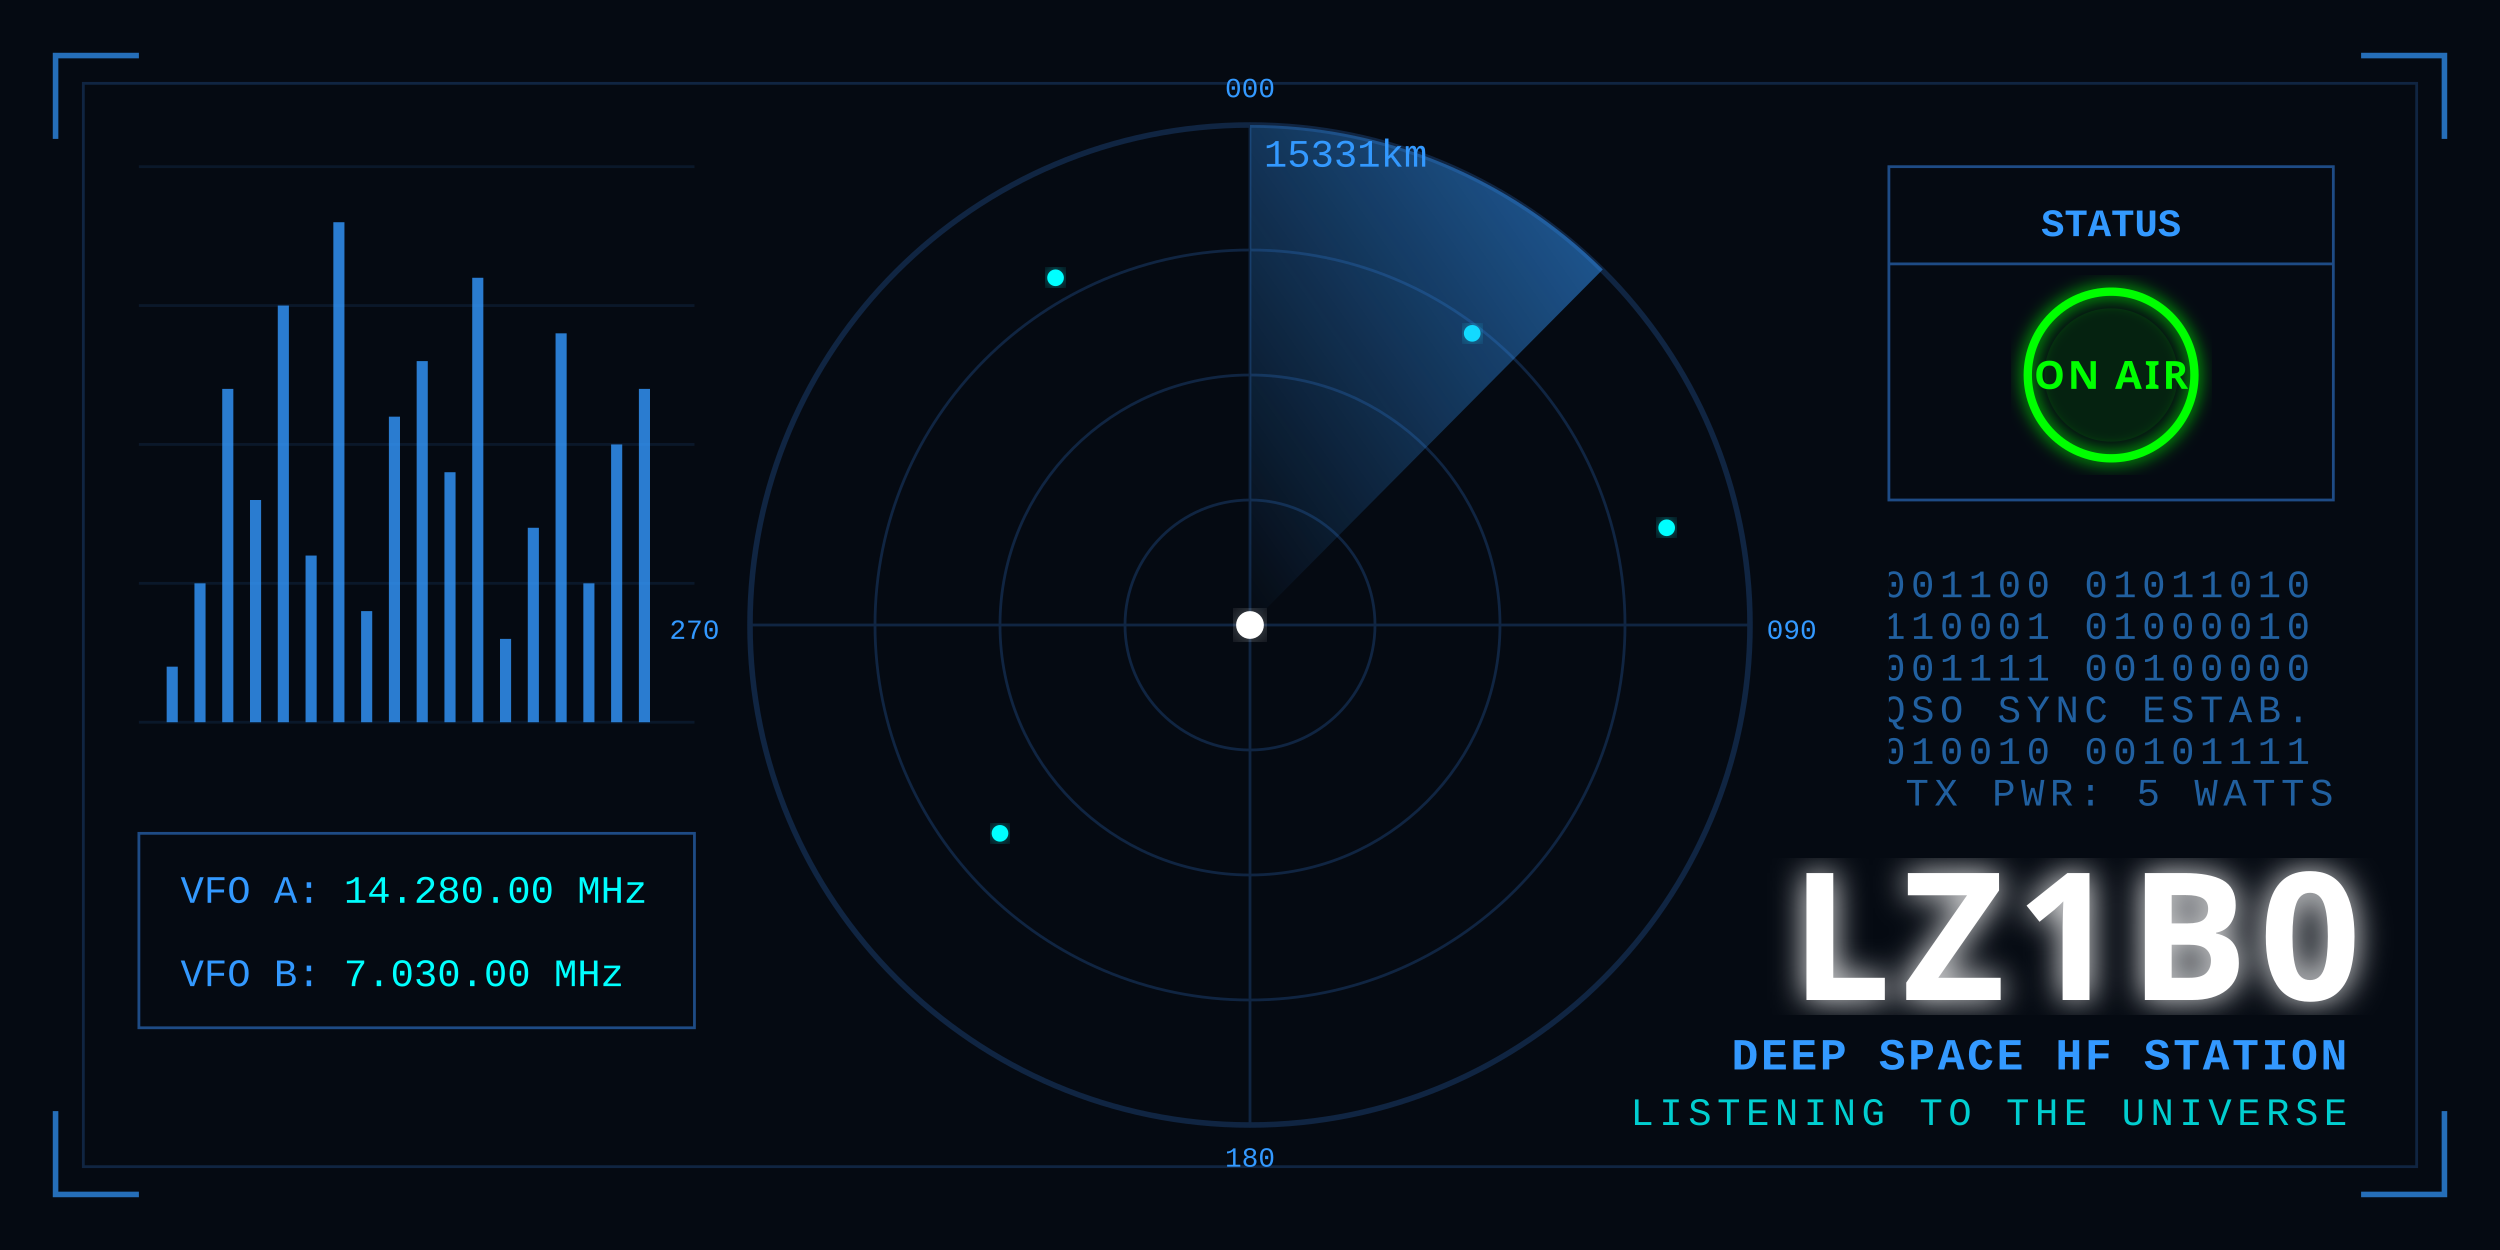
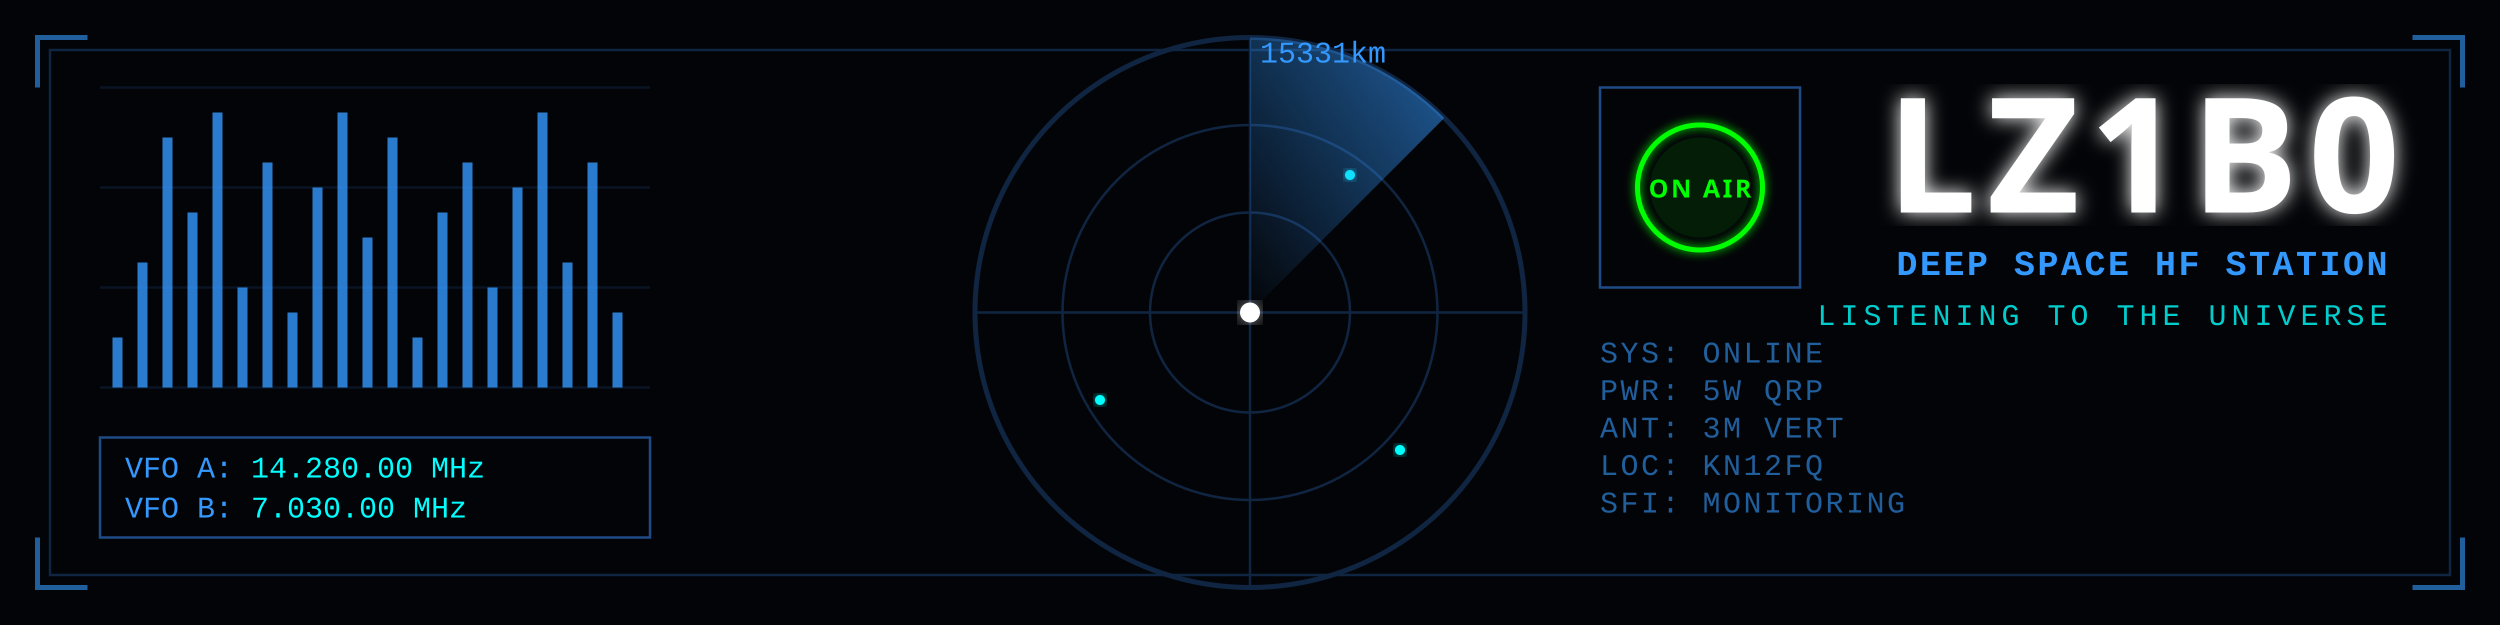
- <svg xmlns="http://www.w3.org/2000/svg" viewBox="0 0 900 450" width="100%" height="100%">
+ <svg xmlns="http://www.w3.org/2000/svg" viewBox="0 0 1000 250" width="100%" height="100%">
  <defs>
    <filter id="glow">
-       <feGaussianBlur stdDeviation="3" result="coloredBlur" />
+       <feGaussianBlur stdDeviation="2" result="coloredBlur" />
      <feMerge>
        <feMergeNode in="coloredBlur" />
        <feMergeNode in="SourceGraphic" />
      </feMerge>
    </filter>
    <filter id="glow-heavy">
-       <feGaussianBlur stdDeviation="6" result="coloredBlur" />
+       <feGaussianBlur stdDeviation="4" result="coloredBlur" />
      <feMerge>
        <feMergeNode in="coloredBlur" />
        <feMergeNode in="SourceGraphic" />
      </feMerge>
    </filter>
    <linearGradient id="sweepGrad" x1="100%" y1="0%" x2="0%" y2="100%">
      <stop offset="0%" stop-color="#3399ff" stop-opacity="0.6" />
      <stop offset="100%" stop-color="#3399ff" stop-opacity="0" />
    </linearGradient>
    <style>
      @keyframes sweep { 0% { transform: rotate(0deg); } 100% { transform: rotate(360deg); } }
-       @keyframes blink { 0%, 100% { opacity: 1; } 50% { opacity: 0.2; } }
-       @keyframes fadePing { 0% { opacity: 1; r: 2px; } 100% { opacity: 0; r: 12px; } }
-       @keyframes bar1 { 0%, 100% { height: 20px; } 50% { height: 120px; } }
-       @keyframes bar2 { 0%, 100% { height: 50px; } 50% { height: 180px; } }
-       @keyframes bar3 { 0%, 100% { height: 10px; } 50% { height: 80px; } }
-       @keyframes bar4 { 0%, 100% { height: 90px; } 50% { height: 30px; } }
-       @keyframes scrollBin { 0% { transform: translateY(0); } 100% { transform: translateY(-50px); } }
+       @keyframes blink { 0%, 100% { opacity: 1; } 50% { opacity: 0.1; } }
+       @keyframes fadePing { 0% { opacity: 1; r: 1px; } 100% { opacity: 0; r: 8px; } }
+       @keyframes bar1 { 0%, 100% { height: 10px; } 50% { height: 70px; } }
+       @keyframes bar2 { 0%, 100% { height: 30px; } 50% { height: 110px; } }
+       @keyframes bar3 { 0%, 100% { height: 5px; } 50% { height: 50px; } }
+       @keyframes bar4 { 0%, 100% { height: 80px; } 50% { height: 20px; } }

-       .radar-spin { transform-origin: 450px 225px; animation: sweep 4s infinite linear; }
+       .radar-spin { transform-origin: 500px 125px; animation: sweep 4s infinite linear; }
      .on-air { animation: blink 2s infinite ease-in-out; }
-       .ping { fill: none; stroke: #00ffff; stroke-width: 2; animation: fadePing 2s infinite ease-out; }
-       .p1 { animation-delay: 0.5s; }
-       .p2 { animation-delay: 1.2s; }
+       .ping { fill: none; stroke: #00ffff; stroke-width: 1.5; animation: fadePing 2s infinite ease-out; }
+       .p1 { animation-delay: 0.2s; }
+       .p2 { animation-delay: 1.5s; }
      .p3 { animation-delay: 2.8s; }
-       .p4 { animation-delay: 3.5s; }

      .spec-bar { fill: #3399ff; opacity: 0.8; }
      .b1 { animation: bar1 1.2s infinite alternate ease-in-out; }
      .b2 { animation: bar2 0.8s infinite alternate ease-in-out; }
      .b3 { animation: bar3 1.5s infinite alternate ease-in-out; }
      .b4 { animation: bar4 0.9s infinite alternate ease-in-out; }
      .b5 { animation: bar1 1.1s infinite alternate-reverse ease-in-out; }
      .b6 { animation: bar2 1.4s infinite alternate-reverse ease-in-out; }
      .b7 { animation: bar4 1.3s infinite alternate ease-in-out; }

-       .grid-line { stroke: #102542; stroke-width: 1; }
-       .hud-text { font-family: 'Courier New', monospace; fill: #3399ff; font-size: 14px; }
+       .hud-text { font-family: 'Courier New', monospace; fill: #3399ff; font-size: 12px; }
      .hud-accent { fill: #00ffff; }
+       .grid-line { stroke: #102542; stroke-width: 1; opacity: 0.5; }
    </style>
  </defs>
-   <rect width="100%" height="100%" fill="#050a12" />
-   <path d="M 20 50 L 20 20 L 50 20 M 850 20 L 880 20 L 880 50 M 880 400 L 880 430 L 850 430 M 50 430 L 20 430 L 20 400" fill="none" stroke="#3399ff" stroke-width="2" opacity="0.7" />
-   <rect x="30" y="30" width="840" height="390" fill="none" stroke="#102542" stroke-width="1" />
-   <g transform="translate(50, 60)">
-     <line x1="0" y1="0" x2="200" y2="0" class="grid-line" opacity="0.5" />
-     <line x1="0" y1="50" x2="200" y2="50" class="grid-line" opacity="0.5" />
-     <line x1="0" y1="100" x2="200" y2="100" class="grid-line" opacity="0.5" />
-     <line x1="0" y1="150" x2="200" y2="150" class="grid-line" opacity="0.5" />
-     <line x1="0" y1="200" x2="200" y2="200" class="grid-line" opacity="0.5" />
-     <g transform="scale(1, -1) translate(0, -200)">
-       <rect x="10" y="0" width="4" height="20" class="spec-bar b1" />
-       <rect x="20" y="0" width="4" height="50" class="spec-bar b3" />
-       <rect x="30" y="0" width="4" height="120" class="spec-bar b2" />
-       <rect x="40" y="0" width="4" height="80" class="spec-bar b4" />
-       <rect x="50" y="0" width="4" height="150" class="spec-bar b6" />
-       <rect x="60" y="0" width="4" height="60" class="spec-bar b1" />
-       <rect x="70" y="0" width="4" height="180" class="spec-bar b2" />
-       <rect x="80" y="0" width="4" height="40" class="spec-bar b3" />
-       <rect x="90" y="0" width="4" height="110" class="spec-bar b5" />
-       <rect x="100" y="0" width="4" height="130" class="spec-bar b4" />
-       <rect x="110" y="0" width="4" height="90" class="spec-bar b7" />
-       <rect x="120" y="0" width="4" height="160" class="spec-bar b2" />
-       <rect x="130" y="0" width="4" height="30" class="spec-bar b1" />
-       <rect x="140" y="0" width="4" height="70" class="spec-bar b5" />
-       <rect x="150" y="0" width="4" height="140" class="spec-bar b6" />
-       <rect x="160" y="0" width="4" height="50" class="spec-bar b3" />
-       <rect x="170" y="0" width="4" height="100" class="spec-bar b7" />
-       <rect x="180" y="0" width="4" height="120" class="spec-bar b4" />
+   <rect width="100%" height="100%" fill="#030407" />
+   <path d="M 15 35 L 15 15 L 35 15 M 965 15 L 985 15 L 985 35 M 985 215 L 985 235 L 965 235 M 35 235 L 15 235 L 15 215" fill="none" stroke="#3399ff" stroke-width="2" opacity="0.6" />
+   <rect x="20" y="20" width="960" height="210" fill="none" stroke="#102542" stroke-width="1" />
+   <g transform="translate(40, 35)">
+     <line x1="0" y1="0" x2="220" y2="0" class="grid-line" />
+     <line x1="0" y1="40" x2="220" y2="40" class="grid-line" />
+     <line x1="0" y1="80" x2="220" y2="80" class="grid-line" />
+     <line x1="0" y1="120" x2="220" y2="120" class="grid-line" />
+     <g transform="scale(1, -1) translate(0, -120)">
+       <rect x="5" y="0" width="4" height="20" class="spec-bar b1" />
+       <rect x="15" y="0" width="4" height="50" class="spec-bar b3" />
+       <rect x="25" y="0" width="4" height="100" class="spec-bar b2" />
+       <rect x="35" y="0" width="4" height="70" class="spec-bar b4" />
+       <rect x="45" y="0" width="4" height="110" class="spec-bar b6" />
+       <rect x="55" y="0" width="4" height="40" class="spec-bar b1" />
+       <rect x="65" y="0" width="4" height="90" class="spec-bar b2" />
+       <rect x="75" y="0" width="4" height="30" class="spec-bar b3" />
+       <rect x="85" y="0" width="4" height="80" class="spec-bar b5" />
+       <rect x="95" y="0" width="4" height="110" class="spec-bar b4" />
+       <rect x="105" y="0" width="4" height="60" class="spec-bar b7" />
+       <rect x="115" y="0" width="4" height="100" class="spec-bar b2" />
+       <rect x="125" y="0" width="4" height="20" class="spec-bar b1" />
+       <rect x="135" y="0" width="4" height="70" class="spec-bar b5" />
+       <rect x="145" y="0" width="4" height="90" class="spec-bar b6" />
+       <rect x="155" y="0" width="4" height="40" class="spec-bar b3" />
+       <rect x="165" y="0" width="4" height="80" class="spec-bar b7" />
+       <rect x="175" y="0" width="4" height="110" class="spec-bar b4" />
+       <rect x="185" y="0" width="4" height="50" class="spec-bar b1" />
+       <rect x="195" y="0" width="4" height="90" class="spec-bar b2" />
+       <rect x="205" y="0" width="4" height="30" class="spec-bar b3" />
    </g>
-     <rect x="0" y="240" width="200" height="70" fill="none" stroke="#1e4b85" stroke-width="1" />
-     <text x="15" y="265" class="hud-text">VFO A: <tspan class="hud-accent">14.280.00 MHz</tspan>
+     <rect x="0" y="140" width="220" height="40" fill="none" stroke="#1e4b85" stroke-width="1" />
+     <text x="10" y="156" class="hud-text">VFO A: <tspan class="hud-accent">14.280.00 MHz</tspan>
    </text>
-     <text x="15" y="295" class="hud-text">VFO B: <tspan class="hud-accent"> 7.030.00 MHz</tspan>
+     <text x="10" y="172" class="hud-text">VFO B: <tspan class="hud-accent"> 7.030.00 MHz</tspan>
    </text>
  </g>
  <g transform="translate(0, 0)">
-     <circle cx="450" cy="225" r="180" fill="none" stroke="#102542" stroke-width="2" />
-     <circle cx="450" cy="225" r="135" fill="none" stroke="#102542" stroke-width="1" />
-     <circle cx="450" cy="225" r="90" fill="none" stroke="#102542" stroke-width="1" />
-     <circle cx="450" cy="225" r="45" fill="none" stroke="#102542" stroke-width="1" />
-     <line x1="270" y1="225" x2="630" y2="225" stroke="#102542" stroke-width="1" />
-     <line x1="450" y1="45" x2="450" y2="405" stroke="#102542" stroke-width="1" />
-     <g fill="#3399ff" font-family="'Courier New', monospace" font-size="10" text-anchor="middle">
-       <text x="450" y="35">000</text>
-       <text x="645" y="230">090</text>
-       <text x="450" y="420">180</text>
-       <text x="250" y="230">270</text>
+     <circle cx="500" cy="125" r="110" fill="none" stroke="#102542" stroke-width="2" />
+     <circle cx="500" cy="125" r="75" fill="none" stroke="#102542" stroke-width="1" />
+     <circle cx="500" cy="125" r="40" fill="none" stroke="#102542" stroke-width="1" />
+     <line x1="390" y1="125" x2="610" y2="125" stroke="#102542" stroke-width="1" />
+     <line x1="500" y1="15" x2="500" y2="235" stroke="#102542" stroke-width="1" />
+     <text x="504" y="25" class="hud-text" font-size="9">15331km</text>
+     <circle cx="540" cy="70" r="2" fill="#00ffff" filter="url(#glow)" />
+     <circle cx="540" cy="70" class="ping p1" />
+     <circle cx="440" cy="160" r="2" fill="#00ffff" filter="url(#glow)" />
+     <circle cx="440" cy="160" class="ping p2" />
+     <circle cx="560" cy="180" r="2" fill="#00ffff" filter="url(#glow)" />
+     <circle cx="560" cy="180" class="ping p3" />
+     <g class="radar-spin">
+       <path d="M 500 125 L 500 15 A 110 110 0 0 1 577.7 47.2 Z" fill="url(#sweepGrad)" />
+       <line x1="500" y1="125" x2="500" y2="15" stroke="#00ffff" stroke-width="2" filter="url(#glow)" />
    </g>
-     <text x="455" y="60" class="hud-text" font-size="10">15331km</text>
-     <circle cx="530" cy="120" r="3" fill="#00ffff" filter="url(#glow)" />
-     <circle cx="530" cy="120" class="ping p1" />
-     <circle cx="360" cy="300" r="3" fill="#00ffff" filter="url(#glow)" />
-     <circle cx="360" cy="300" class="ping p2" />
-     <circle cx="600" cy="190" r="3" fill="#00ffff" filter="url(#glow)" />
-     <circle cx="600" cy="190" class="ping p3" />
-     <circle cx="380" cy="100" r="3" fill="#00ffff" filter="url(#glow)" />
-     <circle cx="380" cy="100" class="ping p4" />
-     <g class="radar-spin">
-       <path d="M 450 225 L 450 45 A 180 180 0 0 1 577 97 Z" fill="url(#sweepGrad)" />
-       <line x1="450" y1="225" x2="450" y2="45" stroke="#00ffff" stroke-width="2" filter="url(#glow)" />
+     <circle cx="500" cy="125" r="4" fill="#ffffff" filter="url(#glow-heavy)" />
+   </g>
+   <g transform="translate(640, 35)">
+     <rect x="0" y="0" width="80" height="80" fill="none" stroke="#1e4b85" stroke-width="1" />
+     <g transform="translate(40, 40)" class="on-air">
+       <circle cx="0" cy="0" r="25" fill="none" stroke="#00ff00" stroke-width="2" filter="url(#glow)" />
+       <circle cx="0" cy="0" r="20" fill="#00ff00" opacity="0.1" />
+       <text x="0" y="4" fill="#00ff00" font-family="'Segoe UI', sans-serif" font-size="10" font-weight="bold" text-anchor="middle" letter-spacing="1">ON AIR</text>
    </g>
-     <circle cx="450" cy="225" r="5" fill="#ffffff" filter="url(#glow-heavy)" />
-   </g>
-   <g transform="translate(680, 60)">
-     <rect x="0" y="0" width="160" height="120" fill="none" stroke="#1e4b85" stroke-width="1" />
-     <text x="80" y="25" class="hud-text" text-anchor="middle" font-weight="bold">STATUS</text>
-     <line x1="0" y1="35" x2="160" y2="35" stroke="#1e4b85" stroke-width="1" />
-     <g transform="translate(80, 75)" class="on-air">
-       <circle cx="0" cy="0" r="30" fill="none" stroke="#00ff00" stroke-width="3" filter="url(#glow)" />
-       <circle cx="0" cy="0" r="24" fill="#00ff00" opacity="0.1" />
-       <text x="0" y="5" fill="#00ff00" font-family="'Segoe UI', sans-serif" font-size="14" font-weight="bold" text-anchor="middle" letter-spacing="1">ON AIR</text>
+     <g transform="translate(320, 50)">
+       <text x="0" y="0" fill="#ffffff" font-family="'Segoe UI', Tahoma, sans-serif" font-size="64" font-weight="900" text-anchor="end" letter-spacing="4" filter="url(#glow-heavy)">LZ1B0</text>
+       <text x="-5" y="25" fill="#3399ff" font-family="'Courier New', monospace" font-size="14" font-weight="bold" text-anchor="end" letter-spacing="1">DEEP SPACE HF STATION</text>
+       <text x="-5" y="45" fill="#00ffff" font-family="'Courier New', monospace" font-size="12" text-anchor="end" letter-spacing="2" opacity="0.8">LISTENING TO THE UNIVERSE</text>
    </g>
-     <g transform="translate(0, 140)">
-       <clipPath id="dataClip">
-         <rect x="0" y="0" width="160" height="100" />
-       </clipPath>
-       <g clip-path="url(#dataClip)">
-         <text x="160" y="15" class="hud-text" font-size="10" opacity="0.6" text-anchor="end" letter-spacing="2">
-           <tspan x="160" dy="0">01001100 01011010</tspan>
-           <tspan x="160" dy="15">00110001 01000010</tspan>
-           <tspan x="160" dy="15">01001111 00100000</tspan>
-           <tspan x="160" dy="15">QSO SYNC ESTAB.</tspan>
-           <tspan x="160" dy="15">11010010 00101111</tspan>
-           <tspan x="160" dy="15">TX PWR: 5 WATTS</tspan>
-         </text>
-       </g>
-     </g>
-   </g>
-   <g transform="translate(850, 360)">
-     <text x="0" y="0" fill="#ffffff" font-family="'Segoe UI', Tahoma, sans-serif" font-size="64" font-weight="900" text-anchor="end" letter-spacing="4" filter="url(#glow-heavy)">LZ1B0</text>
-     <text x="-5" y="25" fill="#3399ff" font-family="'Courier New', monospace" font-size="16" font-weight="bold" text-anchor="end" letter-spacing="1">DEEP SPACE HF STATION</text>
-     <text x="-5" y="45" fill="#00ffff" font-family="'Courier New', monospace" font-size="14" text-anchor="end" letter-spacing="2" opacity="0.8">LISTENING TO THE UNIVERSE</text>
+     <text x="0" y="110" class="hud-text" font-size="10" opacity="0.6" letter-spacing="1">
+       <tspan x="0" dy="0">SYS: ONLINE</tspan>
+       <tspan x="0" dy="15">PWR: 5W QRP</tspan>
+       <tspan x="0" dy="15">ANT: 3M VERT</tspan>
+       <tspan x="0" dy="15">LOC: KN12FQ</tspan>
+       <tspan x="0" dy="15">SFI: MONITORING</tspan>
+     </text>
  </g>
</svg>
